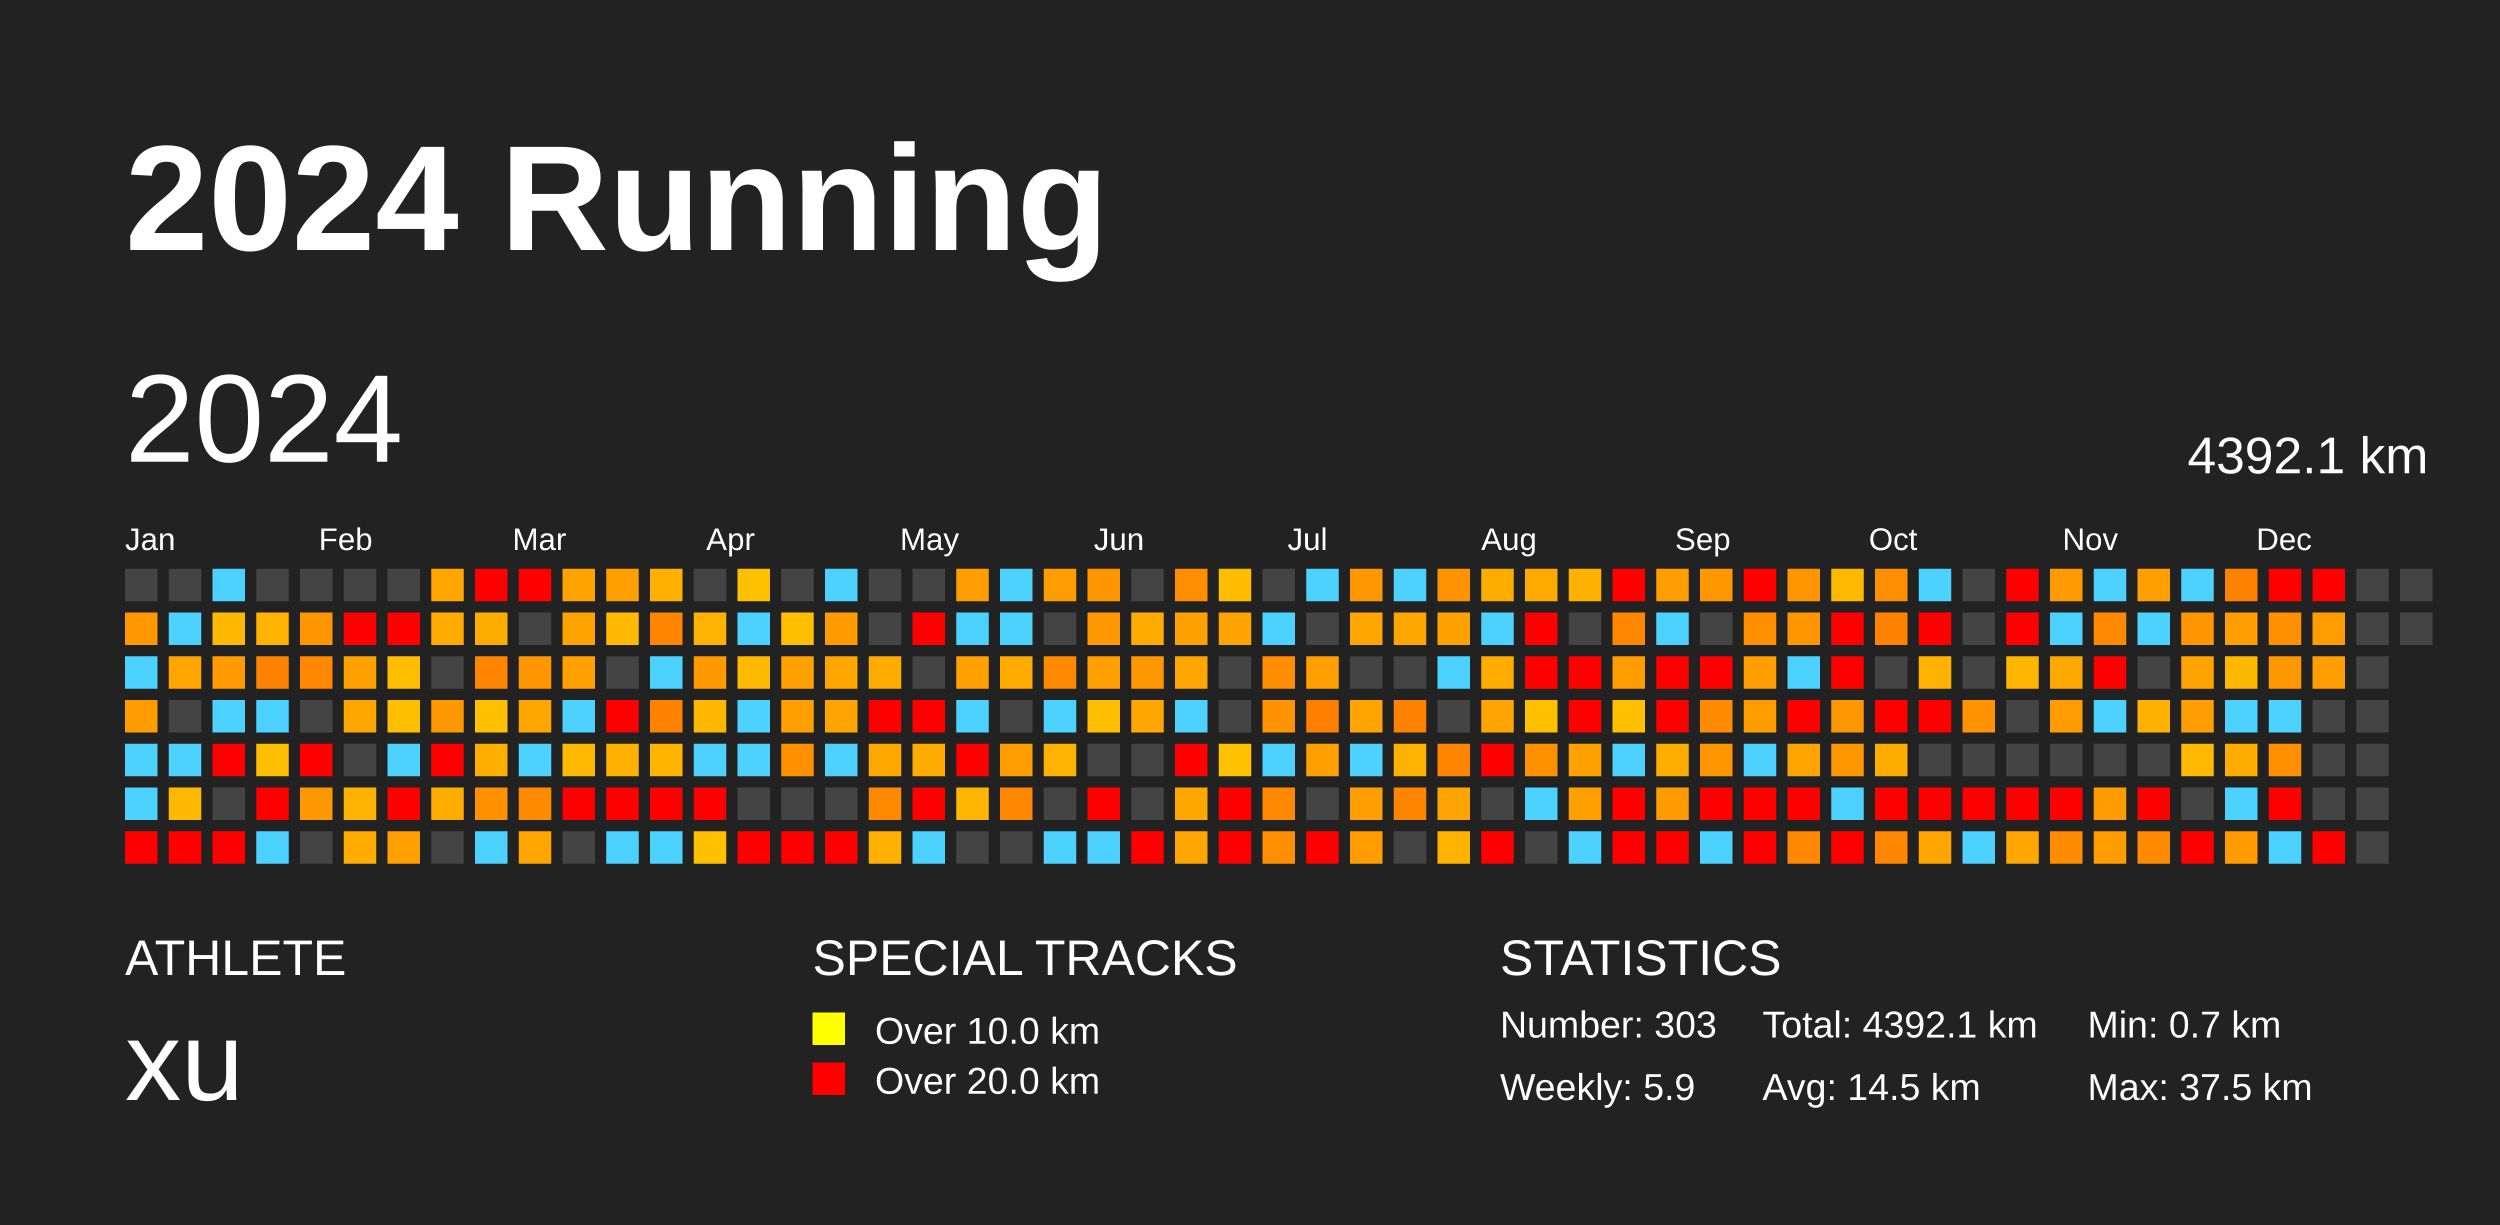
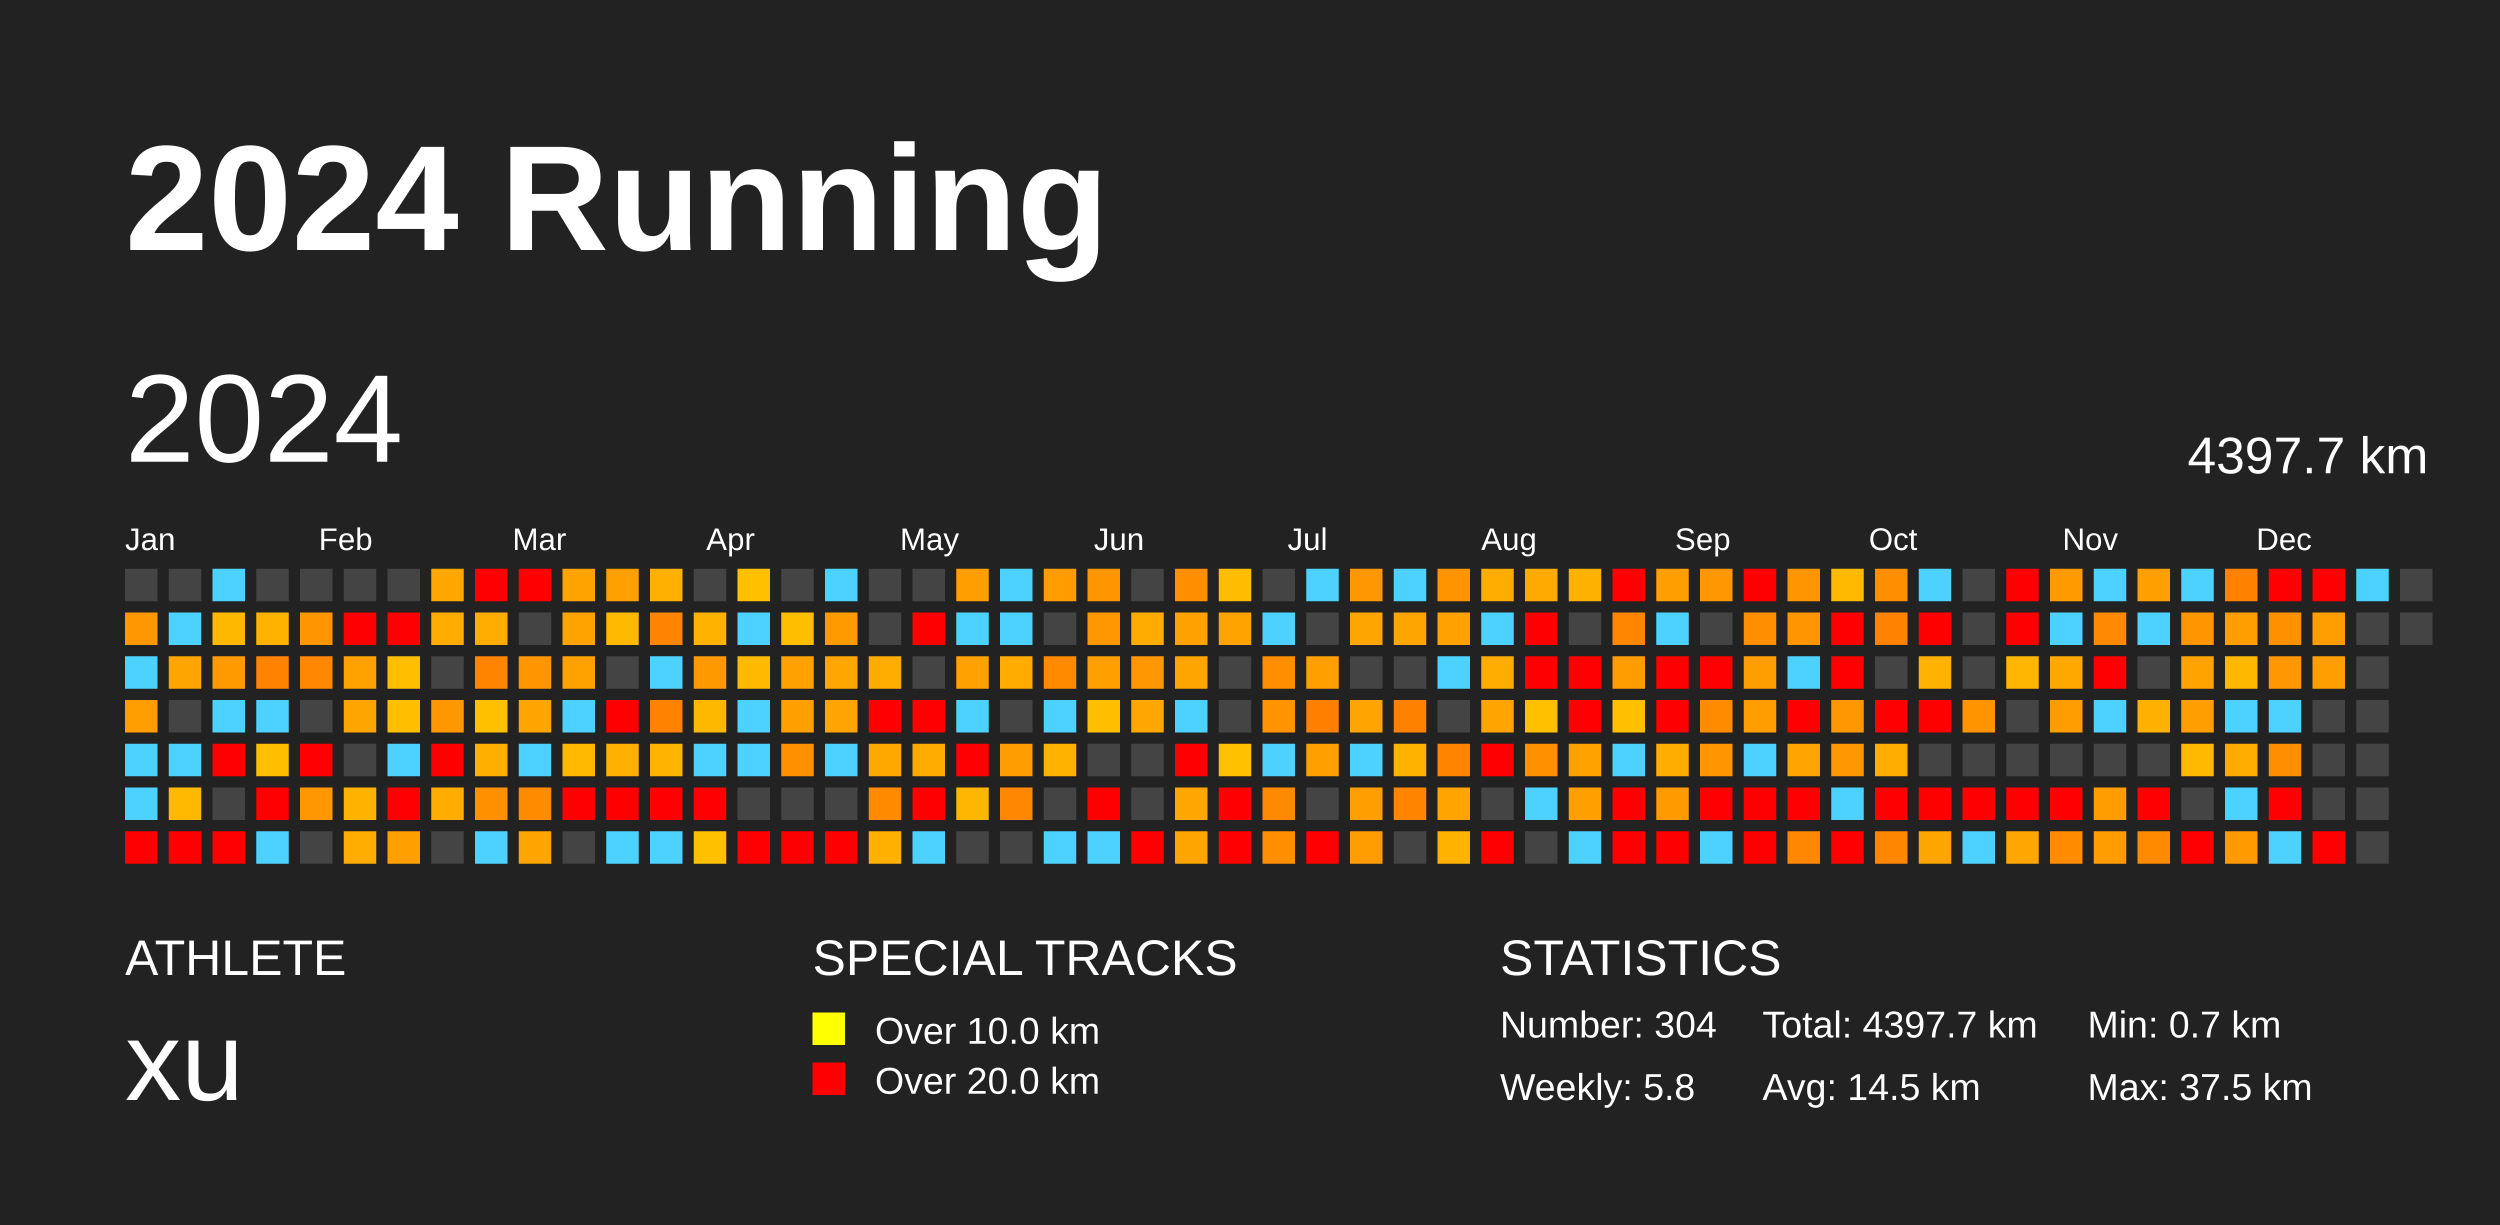
<svg xmlns="http://www.w3.org/2000/svg" baseProfile="full" height="98mm" version="1.1" viewBox="0,0,200,98" width="200mm">
  <defs />
  <rect fill="#222222" height="98" width="200" x="0" y="0" />
  <text fill="#FFFFFF" style="font-size:12px; font-family:Arial; font-weight:bold;" x="10" y="20">2024 Running</text>
  <text fill="#FFFFFF" style="font-size:4px; font-family:Arial" x="10" y="78">ATHLETE</text>
  <text fill="#FFFFFF" style="font-size:9px; font-family:Arial" x="10" y="88">xu</text>
  <text fill="#FFFFFF" style="font-size:4px; font-family:Arial" x="65" y="78">SPECIAL TRACKS</text>
  <rect fill="yellow" height="2.6" width="2.6" x="65" y="81" />
  <text fill="#FFFFFF" style="font-size:3px; font-family:Arial" x="70" y="83.5">Over 10.0 km</text>
  <rect fill="red" height="2.6" width="2.6" x="65" y="85" />
  <text fill="#FFFFFF" style="font-size:3px; font-family:Arial" x="70" y="87.5">Over 20.0 km</text>
  <text fill="#FFFFFF" style="font-size:4px; font-family:Arial" x="120" y="78">STATISTICS</text>
-   <text fill="#FFFFFF" style="font-size:3px; font-family:Arial" x="120" y="83">Number: 303</text>
-   <text fill="#FFFFFF" style="font-size:3px; font-family:Arial" x="120" y="88">Weekly: 5.9</text>
-   <text fill="#FFFFFF" style="font-size:3px; font-family:Arial" x="141" y="83">Total: 4392.1 km</text>
+   <text fill="#FFFFFF" style="font-size:3px; font-family:Arial" x="120" y="83">Number: 304</text>
+   <text fill="#FFFFFF" style="font-size:3px; font-family:Arial" x="120" y="88">Weekly: 5.8</text>
+   <text fill="#FFFFFF" style="font-size:3px; font-family:Arial" x="141" y="83">Total: 4397.7 km</text>
  <text fill="#FFFFFF" style="font-size:3px; font-family:Arial" x="141" y="88">Avg: 14.5 km</text>
  <text fill="#FFFFFF" style="font-size:3px; font-family:Arial" x="167" y="83">Min: 0.7 km</text>
  <text fill="#FFFFFF" style="font-size:3px; font-family:Arial" x="167" y="88">Max: 37.5 km</text>
  <text dominant-baseline="hanging" fill="#FFFFFF" style="font-size:10.0px; font-family:Arial;" x="10" y="30">2024</text>
-   <text dominant-baseline="hanging" fill="#FFFFFF" style="font-size:4.125px; font-family:Arial;" x="175" y="35">4392.1 km</text>
+   <text dominant-baseline="hanging" fill="#FFFFFF" style="font-size:4.125px; font-family:Arial;" x="175" y="35">4397.7 km</text>
  <text fill="#FFFFFF" style="font-size:2.5px; font-family:Arial" x="10.0" y="44">Jan</text>
  <text fill="#FFFFFF" style="font-size:2.5px; font-family:Arial" x="25.5" y="44">Feb</text>
  <text fill="#FFFFFF" style="font-size:2.5px; font-family:Arial" x="41.0" y="44">Mar</text>
  <text fill="#FFFFFF" style="font-size:2.5px; font-family:Arial" x="56.5" y="44">Apr</text>
  <text fill="#FFFFFF" style="font-size:2.5px; font-family:Arial" x="72.0" y="44">May</text>
  <text fill="#FFFFFF" style="font-size:2.5px; font-family:Arial" x="87.5" y="44">Jun</text>
  <text fill="#FFFFFF" style="font-size:2.5px; font-family:Arial" x="103.0" y="44">Jul</text>
  <text fill="#FFFFFF" style="font-size:2.5px; font-family:Arial" x="118.5" y="44">Aug</text>
  <text fill="#FFFFFF" style="font-size:2.5px; font-family:Arial" x="134.0" y="44">Sep</text>
  <text fill="#FFFFFF" style="font-size:2.5px; font-family:Arial" x="149.5" y="44">Oct</text>
  <text fill="#FFFFFF" style="font-size:2.5px; font-family:Arial" x="165.0" y="44">Nov</text>
  <text fill="#FFFFFF" style="font-size:2.5px; font-family:Arial" x="180.5" y="44">Dec</text>
  <rect fill="#444444" height="2.6" width="2.6" x="10.0" y="45.5" />
  <rect fill="#ff9700" height="2.6" width="2.6" x="10.0" y="49.0" />
  <rect fill="#4dd2ff" height="2.6" width="2.6" x="10.0" y="52.5" />
  <rect fill="#ff9c00" height="2.6" width="2.6" x="10.0" y="56.0" />
  <rect fill="#4dd2ff" height="2.6" width="2.6" x="10.0" y="59.5" />
  <rect fill="#4dd2ff" height="2.6" width="2.6" x="10.0" y="63.0" />
  <rect fill="red" height="2.6" width="2.6" x="10.0" y="66.5" />
  <rect fill="#444444" height="2.6" width="2.6" x="13.5" y="45.5" />
  <rect fill="#4dd2ff" height="2.6" width="2.6" x="13.5" y="49.0" />
  <rect fill="#ffa500" height="2.6" width="2.6" x="13.5" y="52.5" />
  <rect fill="#444444" height="2.6" width="2.6" x="13.5" y="56.0" />
  <rect fill="#4dd2ff" height="2.6" width="2.6" x="13.5" y="59.5" />
  <rect fill="#ffba00" height="2.6" width="2.6" x="13.5" y="63.0" />
  <rect fill="red" height="2.6" width="2.6" x="13.5" y="66.5" />
  <rect fill="#4dd2ff" height="2.6" width="2.6" x="17.0" y="45.5" />
  <rect fill="#ffb800" height="2.6" width="2.6" x="17.0" y="49.0" />
  <rect fill="#ff9b00" height="2.6" width="2.6" x="17.0" y="52.5" />
  <rect fill="#4dd2ff" height="2.6" width="2.6" x="17.0" y="56.0" />
  <rect fill="red" height="2.6" width="2.6" x="17.0" y="59.5" />
  <rect fill="#444444" height="2.6" width="2.6" x="17.0" y="63.0" />
  <rect fill="red" height="2.6" width="2.6" x="17.0" y="66.5" />
  <rect fill="#444444" height="2.6" width="2.6" x="20.5" y="45.5" />
  <rect fill="#ffb300" height="2.6" width="2.6" x="20.5" y="49.0" />
  <rect fill="#ff8300" height="2.6" width="2.6" x="20.5" y="52.5" />
  <rect fill="#4dd2ff" height="2.6" width="2.6" x="20.5" y="56.0" />
  <rect fill="#ffbf00" height="2.6" width="2.6" x="20.5" y="59.5" />
  <rect fill="red" height="2.6" width="2.6" x="20.5" y="63.0" />
  <rect fill="#4dd2ff" height="2.6" width="2.6" x="20.5" y="66.5" />
  <rect fill="#444444" height="2.6" width="2.6" x="24.0" y="45.5" />
  <rect fill="#ff9500" height="2.6" width="2.6" x="24.0" y="49.0" />
  <rect fill="#ff8800" height="2.6" width="2.6" x="24.0" y="52.5" />
  <rect fill="#444444" height="2.6" width="2.6" x="24.0" y="56.0" />
  <rect fill="red" height="2.6" width="2.6" x="24.0" y="59.5" />
  <rect fill="#ff9700" height="2.6" width="2.6" x="24.0" y="63.0" />
  <rect fill="#444444" height="2.6" width="2.6" x="24.0" y="66.5" />
  <rect fill="#444444" height="2.6" width="2.6" x="27.5" y="45.5" />
  <rect fill="red" height="2.6" width="2.6" x="27.5" y="49.0" />
  <rect fill="#ffa200" height="2.6" width="2.6" x="27.5" y="52.5" />
  <rect fill="#ffa500" height="2.6" width="2.6" x="27.5" y="56.0" />
  <rect fill="#444444" height="2.6" width="2.6" x="27.5" y="59.5" />
  <rect fill="#ffb200" height="2.6" width="2.6" x="27.5" y="63.0" />
  <rect fill="#ffac00" height="2.6" width="2.6" x="27.5" y="66.5" />
  <rect fill="#444444" height="2.6" width="2.6" x="31.0" y="45.5" />
  <rect fill="red" height="2.6" width="2.6" x="31.0" y="49.0" />
  <rect fill="#ffbf00" height="2.6" width="2.6" x="31.0" y="52.5" />
  <rect fill="#ffbe00" height="2.6" width="2.6" x="31.0" y="56.0" />
  <rect fill="#4dd2ff" height="2.6" width="2.6" x="31.0" y="59.5" />
  <rect fill="red" height="2.6" width="2.6" x="31.0" y="63.0" />
  <rect fill="#ff9f00" height="2.6" width="2.6" x="31.0" y="66.5" />
  <rect fill="#ffa600" height="2.6" width="2.6" x="34.5" y="45.5" />
  <rect fill="#ffab00" height="2.6" width="2.6" x="34.5" y="49.0" />
  <rect fill="#444444" height="2.6" width="2.6" x="34.5" y="52.5" />
  <rect fill="#ff9800" height="2.6" width="2.6" x="34.5" y="56.0" />
  <rect fill="red" height="2.6" width="2.6" x="34.5" y="59.5" />
  <rect fill="#ffac00" height="2.6" width="2.6" x="34.5" y="63.0" />
  <rect fill="#444444" height="2.6" width="2.6" x="34.5" y="66.5" />
  <rect fill="red" height="2.6" width="2.6" x="38.0" y="45.5" />
  <rect fill="#ffac00" height="2.6" width="2.6" x="38.0" y="49.0" />
  <rect fill="#ff8400" height="2.6" width="2.6" x="38.0" y="52.5" />
  <rect fill="#ffc000" height="2.6" width="2.6" x="38.0" y="56.0" />
  <rect fill="#ffaf00" height="2.6" width="2.6" x="38.0" y="59.5" />
  <rect fill="#ff9000" height="2.6" width="2.6" x="38.0" y="63.0" />
  <rect fill="#4dd2ff" height="2.6" width="2.6" x="38.0" y="66.5" />
  <rect fill="red" height="2.6" width="2.6" x="41.5" y="45.5" />
  <rect fill="#444444" height="2.6" width="2.6" x="41.5" y="49.0" />
  <rect fill="#ff9600" height="2.6" width="2.6" x="41.5" y="52.5" />
  <rect fill="#ffa500" height="2.6" width="2.6" x="41.5" y="56.0" />
  <rect fill="#4dd2ff" height="2.6" width="2.6" x="41.5" y="59.5" />
  <rect fill="#ff8b00" height="2.6" width="2.6" x="41.5" y="63.0" />
  <rect fill="#ffa500" height="2.6" width="2.6" x="41.5" y="66.5" />
  <rect fill="#ffa300" height="2.6" width="2.6" x="45.0" y="45.5" />
  <rect fill="#ffa300" height="2.6" width="2.6" x="45.0" y="49.0" />
  <rect fill="#ffa200" height="2.6" width="2.6" x="45.0" y="52.5" />
  <rect fill="#4dd2ff" height="2.6" width="2.6" x="45.0" y="56.0" />
  <rect fill="#ffb900" height="2.6" width="2.6" x="45.0" y="59.5" />
  <rect fill="red" height="2.6" width="2.6" x="45.0" y="63.0" />
  <rect fill="#444444" height="2.6" width="2.6" x="45.0" y="66.5" />
  <rect fill="#ffa000" height="2.6" width="2.6" x="48.5" y="45.5" />
  <rect fill="#ffba00" height="2.6" width="2.6" x="48.5" y="49.0" />
  <rect fill="#444444" height="2.6" width="2.6" x="48.5" y="52.5" />
  <rect fill="red" height="2.6" width="2.6" x="48.5" y="56.0" />
  <rect fill="#ffb000" height="2.6" width="2.6" x="48.5" y="59.5" />
  <rect fill="red" height="2.6" width="2.6" x="48.5" y="63.0" />
  <rect fill="#4dd2ff" height="2.6" width="2.6" x="48.5" y="66.5" />
  <rect fill="#ffb000" height="2.6" width="2.6" x="52.0" y="45.5" />
  <rect fill="#ff8400" height="2.6" width="2.6" x="52.0" y="49.0" />
  <rect fill="#4dd2ff" height="2.6" width="2.6" x="52.0" y="52.5" />
  <rect fill="#ff8200" height="2.6" width="2.6" x="52.0" y="56.0" />
  <rect fill="#ffb500" height="2.6" width="2.6" x="52.0" y="59.5" />
  <rect fill="red" height="2.6" width="2.6" x="52.0" y="63.0" />
  <rect fill="#4dd2ff" height="2.6" width="2.6" x="52.0" y="66.5" />
  <rect fill="#444444" height="2.6" width="2.6" x="55.5" y="45.5" />
  <rect fill="#ffb300" height="2.6" width="2.6" x="55.5" y="49.0" />
  <rect fill="#ff9900" height="2.6" width="2.6" x="55.5" y="52.5" />
  <rect fill="#ffb800" height="2.6" width="2.6" x="55.5" y="56.0" />
  <rect fill="#4dd2ff" height="2.6" width="2.6" x="55.5" y="59.5" />
  <rect fill="red" height="2.6" width="2.6" x="55.5" y="63.0" />
  <rect fill="#ffc000" height="2.6" width="2.6" x="55.5" y="66.5" />
  <rect fill="#ffc000" height="2.6" width="2.6" x="59.0" y="45.5" />
  <rect fill="#4dd2ff" height="2.6" width="2.6" x="59.0" y="49.0" />
  <rect fill="#ffba00" height="2.6" width="2.6" x="59.0" y="52.5" />
  <rect fill="#4dd2ff" height="2.6" width="2.6" x="59.0" y="56.0" />
  <rect fill="#4dd2ff" height="2.6" width="2.6" x="59.0" y="59.5" />
  <rect fill="#444444" height="2.6" width="2.6" x="59.0" y="63.0" />
  <rect fill="red" height="2.6" width="2.6" x="59.0" y="66.5" />
  <rect fill="#444444" height="2.6" width="2.6" x="62.5" y="45.5" />
  <rect fill="#ffbf00" height="2.6" width="2.6" x="62.5" y="49.0" />
  <rect fill="#ffa100" height="2.6" width="2.6" x="62.5" y="52.5" />
  <rect fill="#ff9f00" height="2.6" width="2.6" x="62.5" y="56.0" />
  <rect fill="#ff9100" height="2.6" width="2.6" x="62.5" y="59.5" />
  <rect fill="#444444" height="2.6" width="2.6" x="62.5" y="63.0" />
  <rect fill="red" height="2.6" width="2.6" x="62.5" y="66.5" />
  <rect fill="#4dd2ff" height="2.6" width="2.6" x="66.0" y="45.5" />
  <rect fill="#ff9b00" height="2.6" width="2.6" x="66.0" y="49.0" />
  <rect fill="#ffa600" height="2.6" width="2.6" x="66.0" y="52.5" />
  <rect fill="#ffa400" height="2.6" width="2.6" x="66.0" y="56.0" />
  <rect fill="#4dd2ff" height="2.6" width="2.6" x="66.0" y="59.5" />
  <rect fill="#444444" height="2.6" width="2.6" x="66.0" y="63.0" />
  <rect fill="red" height="2.6" width="2.6" x="66.0" y="66.5" />
  <rect fill="#444444" height="2.6" width="2.6" x="69.5" y="45.5" />
  <rect fill="#444444" height="2.6" width="2.6" x="69.5" y="49.0" />
  <rect fill="#ffac00" height="2.6" width="2.6" x="69.5" y="52.5" />
  <rect fill="red" height="2.6" width="2.6" x="69.5" y="56.0" />
  <rect fill="#ffa800" height="2.6" width="2.6" x="69.5" y="59.5" />
  <rect fill="#ff8a00" height="2.6" width="2.6" x="69.5" y="63.0" />
  <rect fill="#ffb000" height="2.6" width="2.6" x="69.5" y="66.5" />
  <rect fill="#444444" height="2.6" width="2.6" x="73.0" y="45.5" />
  <rect fill="red" height="2.6" width="2.6" x="73.0" y="49.0" />
  <rect fill="#444444" height="2.6" width="2.6" x="73.0" y="52.5" />
  <rect fill="red" height="2.6" width="2.6" x="73.0" y="56.0" />
  <rect fill="#ffab00" height="2.6" width="2.6" x="73.0" y="59.5" />
  <rect fill="red" height="2.6" width="2.6" x="73.0" y="63.0" />
  <rect fill="#4dd2ff" height="2.6" width="2.6" x="73.0" y="66.5" />
  <rect fill="#ff9e00" height="2.6" width="2.6" x="76.5" y="45.5" />
  <rect fill="#4dd2ff" height="2.6" width="2.6" x="76.5" y="49.0" />
  <rect fill="#ffa100" height="2.6" width="2.6" x="76.5" y="52.5" />
  <rect fill="#4dd2ff" height="2.6" width="2.6" x="76.5" y="56.0" />
  <rect fill="red" height="2.6" width="2.6" x="76.5" y="59.5" />
  <rect fill="#ffb600" height="2.6" width="2.6" x="76.5" y="63.0" />
  <rect fill="#444444" height="2.6" width="2.6" x="76.5" y="66.5" />
  <rect fill="#4dd2ff" height="2.6" width="2.6" x="80.0" y="45.5" />
  <rect fill="#4dd2ff" height="2.6" width="2.6" x="80.0" y="49.0" />
  <rect fill="#ffab00" height="2.6" width="2.6" x="80.0" y="52.5" />
  <rect fill="#444444" height="2.6" width="2.6" x="80.0" y="56.0" />
  <rect fill="#ff9d00" height="2.6" width="2.6" x="80.0" y="59.5" />
  <rect fill="#ff8800" height="2.6" width="2.6" x="80.0" y="63.0" />
  <rect fill="#444444" height="2.6" width="2.6" x="80.0" y="66.5" />
  <rect fill="#ff9d00" height="2.6" width="2.6" x="83.5" y="45.5" />
  <rect fill="#444444" height="2.6" width="2.6" x="83.5" y="49.0" />
  <rect fill="#ff8a00" height="2.6" width="2.6" x="83.5" y="52.5" />
  <rect fill="#4dd2ff" height="2.6" width="2.6" x="83.5" y="56.0" />
  <rect fill="#ffb200" height="2.6" width="2.6" x="83.5" y="59.5" />
  <rect fill="#444444" height="2.6" width="2.6" x="83.5" y="63.0" />
  <rect fill="#4dd2ff" height="2.6" width="2.6" x="83.5" y="66.5" />
  <rect fill="#ff9600" height="2.6" width="2.6" x="87.0" y="45.5" />
  <rect fill="#ff9800" height="2.6" width="2.6" x="87.0" y="49.0" />
  <rect fill="#ff9f00" height="2.6" width="2.6" x="87.0" y="52.5" />
  <rect fill="#ffbe00" height="2.6" width="2.6" x="87.0" y="56.0" />
  <rect fill="#444444" height="2.6" width="2.6" x="87.0" y="59.5" />
  <rect fill="red" height="2.6" width="2.6" x="87.0" y="63.0" />
  <rect fill="#4dd2ff" height="2.6" width="2.6" x="87.0" y="66.5" />
  <rect fill="#444444" height="2.6" width="2.6" x="90.5" y="45.5" />
  <rect fill="#ffab00" height="2.6" width="2.6" x="90.5" y="49.0" />
  <rect fill="#ff9800" height="2.6" width="2.6" x="90.5" y="52.5" />
  <rect fill="#ffa600" height="2.6" width="2.6" x="90.5" y="56.0" />
  <rect fill="#444444" height="2.6" width="2.6" x="90.5" y="59.5" />
  <rect fill="#444444" height="2.6" width="2.6" x="90.5" y="63.0" />
  <rect fill="red" height="2.6" width="2.6" x="90.5" y="66.5" />
  <rect fill="#ff8e00" height="2.6" width="2.6" x="94.0" y="45.5" />
  <rect fill="#ffa100" height="2.6" width="2.6" x="94.0" y="49.0" />
  <rect fill="#ffa500" height="2.6" width="2.6" x="94.0" y="52.5" />
  <rect fill="#4dd2ff" height="2.6" width="2.6" x="94.0" y="56.0" />
  <rect fill="red" height="2.6" width="2.6" x="94.0" y="59.5" />
  <rect fill="#ffa600" height="2.6" width="2.6" x="94.0" y="63.0" />
  <rect fill="#ffa500" height="2.6" width="2.6" x="94.0" y="66.5" />
  <rect fill="#ffbd00" height="2.6" width="2.6" x="97.5" y="45.5" />
  <rect fill="#ffa300" height="2.6" width="2.6" x="97.5" y="49.0" />
  <rect fill="#444444" height="2.6" width="2.6" x="97.5" y="52.5" />
  <rect fill="#444444" height="2.6" width="2.6" x="97.5" y="56.0" />
  <rect fill="#ffc100" height="2.6" width="2.6" x="97.5" y="59.5" />
  <rect fill="red" height="2.6" width="2.6" x="97.5" y="63.0" />
  <rect fill="red" height="2.6" width="2.6" x="97.5" y="66.5" />
  <rect fill="#444444" height="2.6" width="2.6" x="101.0" y="45.5" />
  <rect fill="#4dd2ff" height="2.6" width="2.6" x="101.0" y="49.0" />
  <rect fill="#ff8d00" height="2.6" width="2.6" x="101.0" y="52.5" />
  <rect fill="#ff9400" height="2.6" width="2.6" x="101.0" y="56.0" />
  <rect fill="#4dd2ff" height="2.6" width="2.6" x="101.0" y="59.5" />
  <rect fill="#ff8900" height="2.6" width="2.6" x="101.0" y="63.0" />
  <rect fill="#ff8f00" height="2.6" width="2.6" x="101.0" y="66.5" />
  <rect fill="#4dd2ff" height="2.6" width="2.6" x="104.5" y="45.5" />
  <rect fill="#444444" height="2.6" width="2.6" x="104.5" y="49.0" />
  <rect fill="#ff9f00" height="2.6" width="2.6" x="104.5" y="52.5" />
  <rect fill="#ff8000" height="2.6" width="2.6" x="104.5" y="56.0" />
  <rect fill="#ff9f00" height="2.6" width="2.6" x="104.5" y="59.5" />
  <rect fill="#444444" height="2.6" width="2.6" x="104.5" y="63.0" />
  <rect fill="red" height="2.6" width="2.6" x="104.5" y="66.5" />
  <rect fill="#ff9800" height="2.6" width="2.6" x="108.0" y="45.5" />
  <rect fill="#ffa500" height="2.6" width="2.6" x="108.0" y="49.0" />
  <rect fill="#444444" height="2.6" width="2.6" x="108.0" y="52.5" />
  <rect fill="#ffa400" height="2.6" width="2.6" x="108.0" y="56.0" />
  <rect fill="#4dd2ff" height="2.6" width="2.6" x="108.0" y="59.5" />
  <rect fill="#ff9e00" height="2.6" width="2.6" x="108.0" y="63.0" />
  <rect fill="#ff9d00" height="2.6" width="2.6" x="108.0" y="66.5" />
  <rect fill="#4dd2ff" height="2.6" width="2.6" x="111.5" y="45.5" />
  <rect fill="#ffa500" height="2.6" width="2.6" x="111.5" y="49.0" />
  <rect fill="#444444" height="2.6" width="2.6" x="111.5" y="52.5" />
  <rect fill="#ff8100" height="2.6" width="2.6" x="111.5" y="56.0" />
  <rect fill="#ffb300" height="2.6" width="2.6" x="111.5" y="59.5" />
  <rect fill="#ff8400" height="2.6" width="2.6" x="111.5" y="63.0" />
  <rect fill="#444444" height="2.6" width="2.6" x="111.5" y="66.5" />
  <rect fill="#ff9400" height="2.6" width="2.6" x="115.0" y="45.5" />
  <rect fill="#ffa100" height="2.6" width="2.6" x="115.0" y="49.0" />
  <rect fill="#4dd2ff" height="2.6" width="2.6" x="115.0" y="52.5" />
  <rect fill="#444444" height="2.6" width="2.6" x="115.0" y="56.0" />
  <rect fill="#ff8400" height="2.6" width="2.6" x="115.0" y="59.5" />
  <rect fill="#ffa400" height="2.6" width="2.6" x="115.0" y="63.0" />
  <rect fill="#ffb300" height="2.6" width="2.6" x="115.0" y="66.5" />
  <rect fill="#ffac00" height="2.6" width="2.6" x="118.5" y="45.5" />
  <rect fill="#4dd2ff" height="2.6" width="2.6" x="118.5" y="49.0" />
  <rect fill="#ffac00" height="2.6" width="2.6" x="118.5" y="52.5" />
  <rect fill="#ffa400" height="2.6" width="2.6" x="118.5" y="56.0" />
  <rect fill="red" height="2.6" width="2.6" x="118.5" y="59.5" />
  <rect fill="#444444" height="2.6" width="2.6" x="118.5" y="63.0" />
  <rect fill="red" height="2.6" width="2.6" x="118.5" y="66.5" />
  <rect fill="#ffaa00" height="2.6" width="2.6" x="122.0" y="45.5" />
  <rect fill="red" height="2.6" width="2.6" x="122.0" y="49.0" />
  <rect fill="red" height="2.6" width="2.6" x="122.0" y="52.5" />
  <rect fill="#ffc000" height="2.6" width="2.6" x="122.0" y="56.0" />
  <rect fill="#ff9000" height="2.6" width="2.6" x="122.0" y="59.5" />
  <rect fill="#4dd2ff" height="2.6" width="2.6" x="122.0" y="63.0" />
  <rect fill="#444444" height="2.6" width="2.6" x="122.0" y="66.5" />
  <rect fill="#ffb100" height="2.6" width="2.6" x="125.5" y="45.5" />
  <rect fill="#444444" height="2.6" width="2.6" x="125.5" y="49.0" />
  <rect fill="red" height="2.6" width="2.6" x="125.5" y="52.5" />
  <rect fill="red" height="2.6" width="2.6" x="125.5" y="56.0" />
  <rect fill="#ffa200" height="2.6" width="2.6" x="125.5" y="59.5" />
  <rect fill="#ff9f00" height="2.6" width="2.6" x="125.5" y="63.0" />
  <rect fill="#4dd2ff" height="2.6" width="2.6" x="125.5" y="66.5" />
  <rect fill="red" height="2.6" width="2.6" x="129.0" y="45.5" />
  <rect fill="#ff8700" height="2.6" width="2.6" x="129.0" y="49.0" />
  <rect fill="#ff9c00" height="2.6" width="2.6" x="129.0" y="52.5" />
  <rect fill="#ffc000" height="2.6" width="2.6" x="129.0" y="56.0" />
  <rect fill="#4dd2ff" height="2.6" width="2.6" x="129.0" y="59.5" />
  <rect fill="red" height="2.6" width="2.6" x="129.0" y="63.0" />
  <rect fill="red" height="2.6" width="2.6" x="129.0" y="66.5" />
  <rect fill="#ff9e00" height="2.6" width="2.6" x="132.5" y="45.5" />
  <rect fill="#4dd2ff" height="2.6" width="2.6" x="132.5" y="49.0" />
  <rect fill="red" height="2.6" width="2.6" x="132.5" y="52.5" />
  <rect fill="red" height="2.6" width="2.6" x="132.5" y="56.0" />
  <rect fill="#ffae00" height="2.6" width="2.6" x="132.5" y="59.5" />
  <rect fill="#ff9b00" height="2.6" width="2.6" x="132.5" y="63.0" />
  <rect fill="red" height="2.6" width="2.6" x="132.5" y="66.5" />
  <rect fill="#ff9800" height="2.6" width="2.6" x="136.0" y="45.5" />
  <rect fill="#444444" height="2.6" width="2.6" x="136.0" y="49.0" />
  <rect fill="red" height="2.6" width="2.6" x="136.0" y="52.5" />
  <rect fill="#ff8c00" height="2.6" width="2.6" x="136.0" y="56.0" />
  <rect fill="#ff9600" height="2.6" width="2.6" x="136.0" y="59.5" />
  <rect fill="red" height="2.6" width="2.6" x="136.0" y="63.0" />
  <rect fill="#4dd2ff" height="2.6" width="2.6" x="136.0" y="66.5" />
  <rect fill="red" height="2.6" width="2.6" x="139.5" y="45.5" />
  <rect fill="#ff8f00" height="2.6" width="2.6" x="139.5" y="49.0" />
  <rect fill="#ff9e00" height="2.6" width="2.6" x="139.5" y="52.5" />
  <rect fill="#ff9d00" height="2.6" width="2.6" x="139.5" y="56.0" />
  <rect fill="#4dd2ff" height="2.6" width="2.6" x="139.5" y="59.5" />
  <rect fill="red" height="2.6" width="2.6" x="139.5" y="63.0" />
  <rect fill="red" height="2.6" width="2.6" x="139.5" y="66.5" />
  <rect fill="#ff9600" height="2.6" width="2.6" x="143.0" y="45.5" />
  <rect fill="#ff9500" height="2.6" width="2.6" x="143.0" y="49.0" />
  <rect fill="#4dd2ff" height="2.6" width="2.6" x="143.0" y="52.5" />
  <rect fill="red" height="2.6" width="2.6" x="143.0" y="56.0" />
  <rect fill="#ffa400" height="2.6" width="2.6" x="143.0" y="59.5" />
  <rect fill="red" height="2.6" width="2.6" x="143.0" y="63.0" />
  <rect fill="#ff8800" height="2.6" width="2.6" x="143.0" y="66.5" />
  <rect fill="#ffba00" height="2.6" width="2.6" x="146.5" y="45.5" />
  <rect fill="red" height="2.6" width="2.6" x="146.5" y="49.0" />
  <rect fill="red" height="2.6" width="2.6" x="146.5" y="52.5" />
  <rect fill="#ff9700" height="2.6" width="2.6" x="146.5" y="56.0" />
  <rect fill="#ff9800" height="2.6" width="2.6" x="146.5" y="59.5" />
  <rect fill="#4dd2ff" height="2.6" width="2.6" x="146.5" y="63.0" />
  <rect fill="red" height="2.6" width="2.6" x="146.5" y="66.5" />
  <rect fill="#ff8f00" height="2.6" width="2.6" x="150.0" y="45.5" />
  <rect fill="#ff8300" height="2.6" width="2.6" x="150.0" y="49.0" />
  <rect fill="#444444" height="2.6" width="2.6" x="150.0" y="52.5" />
  <rect fill="red" height="2.6" width="2.6" x="150.0" y="56.0" />
  <rect fill="#ffac00" height="2.6" width="2.6" x="150.0" y="59.5" />
  <rect fill="red" height="2.6" width="2.6" x="150.0" y="63.0" />
  <rect fill="#ff8600" height="2.6" width="2.6" x="150.0" y="66.5" />
  <rect fill="#4dd2ff" height="2.6" width="2.6" x="153.5" y="45.5" />
  <rect fill="red" height="2.6" width="2.6" x="153.5" y="49.0" />
  <rect fill="#ffb300" height="2.6" width="2.6" x="153.5" y="52.5" />
  <rect fill="red" height="2.6" width="2.6" x="153.5" y="56.0" />
  <rect fill="#444444" height="2.6" width="2.6" x="153.5" y="59.5" />
  <rect fill="red" height="2.6" width="2.6" x="153.5" y="63.0" />
  <rect fill="#ffa500" height="2.6" width="2.6" x="153.5" y="66.5" />
  <rect fill="#444444" height="2.6" width="2.6" x="157.0" y="45.5" />
  <rect fill="#444444" height="2.6" width="2.6" x="157.0" y="49.0" />
  <rect fill="#444444" height="2.6" width="2.6" x="157.0" y="52.5" />
  <rect fill="#ff9400" height="2.6" width="2.6" x="157.0" y="56.0" />
  <rect fill="#444444" height="2.6" width="2.6" x="157.0" y="59.5" />
  <rect fill="red" height="2.6" width="2.6" x="157.0" y="63.0" />
  <rect fill="#4dd2ff" height="2.6" width="2.6" x="157.0" y="66.5" />
  <rect fill="red" height="2.6" width="2.6" x="160.5" y="45.5" />
  <rect fill="red" height="2.6" width="2.6" x="160.5" y="49.0" />
  <rect fill="#ffb600" height="2.6" width="2.6" x="160.5" y="52.5" />
  <rect fill="#444444" height="2.6" width="2.6" x="160.5" y="56.0" />
  <rect fill="#444444" height="2.6" width="2.6" x="160.5" y="59.5" />
  <rect fill="red" height="2.6" width="2.6" x="160.5" y="63.0" />
  <rect fill="#ffa600" height="2.6" width="2.6" x="160.5" y="66.5" />
  <rect fill="#ff9b00" height="2.6" width="2.6" x="164.0" y="45.5" />
  <rect fill="#4dd2ff" height="2.6" width="2.6" x="164.0" y="49.0" />
  <rect fill="#ffa900" height="2.6" width="2.6" x="164.0" y="52.5" />
  <rect fill="#ff9c00" height="2.6" width="2.6" x="164.0" y="56.0" />
  <rect fill="#444444" height="2.6" width="2.6" x="164.0" y="59.5" />
  <rect fill="red" height="2.6" width="2.6" x="164.0" y="63.0" />
  <rect fill="#ff8b00" height="2.6" width="2.6" x="164.0" y="66.5" />
  <rect fill="#4dd2ff" height="2.6" width="2.6" x="167.5" y="45.5" />
  <rect fill="#ff8900" height="2.6" width="2.6" x="167.5" y="49.0" />
  <rect fill="red" height="2.6" width="2.6" x="167.5" y="52.5" />
  <rect fill="#4dd2ff" height="2.6" width="2.6" x="167.5" y="56.0" />
  <rect fill="#444444" height="2.6" width="2.6" x="167.5" y="59.5" />
  <rect fill="#ff9d00" height="2.6" width="2.6" x="167.5" y="63.0" />
  <rect fill="#ff9d00" height="2.6" width="2.6" x="167.5" y="66.5" />
  <rect fill="#ff9f00" height="2.6" width="2.6" x="171.0" y="45.5" />
  <rect fill="#4dd2ff" height="2.6" width="2.6" x="171.0" y="49.0" />
  <rect fill="#444444" height="2.6" width="2.6" x="171.0" y="52.5" />
  <rect fill="#ffb100" height="2.6" width="2.6" x="171.0" y="56.0" />
  <rect fill="#444444" height="2.6" width="2.6" x="171.0" y="59.5" />
  <rect fill="red" height="2.6" width="2.6" x="171.0" y="63.0" />
  <rect fill="#ff8a00" height="2.6" width="2.6" x="171.0" y="66.5" />
  <rect fill="#4dd2ff" height="2.6" width="2.6" x="174.5" y="45.5" />
  <rect fill="#ff9600" height="2.6" width="2.6" x="174.5" y="49.0" />
  <rect fill="#ffa300" height="2.6" width="2.6" x="174.5" y="52.5" />
  <rect fill="#ff9e00" height="2.6" width="2.6" x="174.5" y="56.0" />
  <rect fill="#ffb900" height="2.6" width="2.6" x="174.5" y="59.5" />
  <rect fill="#444444" height="2.6" width="2.6" x="174.5" y="63.0" />
  <rect fill="red" height="2.6" width="2.6" x="174.5" y="66.5" />
  <rect fill="#ff8100" height="2.6" width="2.6" x="178.0" y="45.5" />
  <rect fill="#ff9e00" height="2.6" width="2.6" x="178.0" y="49.0" />
  <rect fill="#ffb800" height="2.6" width="2.6" x="178.0" y="52.5" />
  <rect fill="#4dd2ff" height="2.6" width="2.6" x="178.0" y="56.0" />
  <rect fill="#ffac00" height="2.6" width="2.6" x="178.0" y="59.5" />
  <rect fill="#4dd2ff" height="2.6" width="2.6" x="178.0" y="63.0" />
  <rect fill="#ff9b00" height="2.6" width="2.6" x="178.0" y="66.5" />
  <rect fill="red" height="2.6" width="2.6" x="181.5" y="45.5" />
  <rect fill="#ff9000" height="2.6" width="2.6" x="181.5" y="49.0" />
  <rect fill="#ff9800" height="2.6" width="2.6" x="181.5" y="52.5" />
  <rect fill="#4dd2ff" height="2.6" width="2.6" x="181.5" y="56.0" />
  <rect fill="#ff8f00" height="2.6" width="2.6" x="181.5" y="59.5" />
  <rect fill="red" height="2.6" width="2.6" x="181.5" y="63.0" />
  <rect fill="#4dd2ff" height="2.6" width="2.6" x="181.5" y="66.5" />
  <rect fill="red" height="2.6" width="2.6" x="185.0" y="45.5" />
  <rect fill="#ff9d00" height="2.6" width="2.6" x="185.0" y="49.0" />
  <rect fill="#ff9e00" height="2.6" width="2.6" x="185.0" y="52.5" />
  <rect fill="#444444" height="2.6" width="2.6" x="185.0" y="56.0" />
  <rect fill="#444444" height="2.6" width="2.6" x="185.0" y="59.5" />
  <rect fill="#444444" height="2.6" width="2.6" x="185.0" y="63.0" />
  <rect fill="red" height="2.6" width="2.6" x="185.0" y="66.5" />
-   <rect fill="#444444" height="2.6" width="2.6" x="188.5" y="45.5" />
+   <rect fill="#4dd2ff" height="2.6" width="2.6" x="188.5" y="45.5" />
  <rect fill="#444444" height="2.6" width="2.6" x="188.5" y="49.0" />
  <rect fill="#444444" height="2.6" width="2.6" x="188.5" y="52.5" />
  <rect fill="#444444" height="2.6" width="2.6" x="188.5" y="56.0" />
  <rect fill="#444444" height="2.6" width="2.6" x="188.5" y="59.5" />
  <rect fill="#444444" height="2.6" width="2.6" x="188.5" y="63.0" />
  <rect fill="#444444" height="2.6" width="2.6" x="188.5" y="66.5" />
  <rect fill="#444444" height="2.6" width="2.6" x="192.0" y="45.5" />
  <rect fill="#444444" height="2.6" width="2.6" x="192.0" y="49.0" />
</svg>
